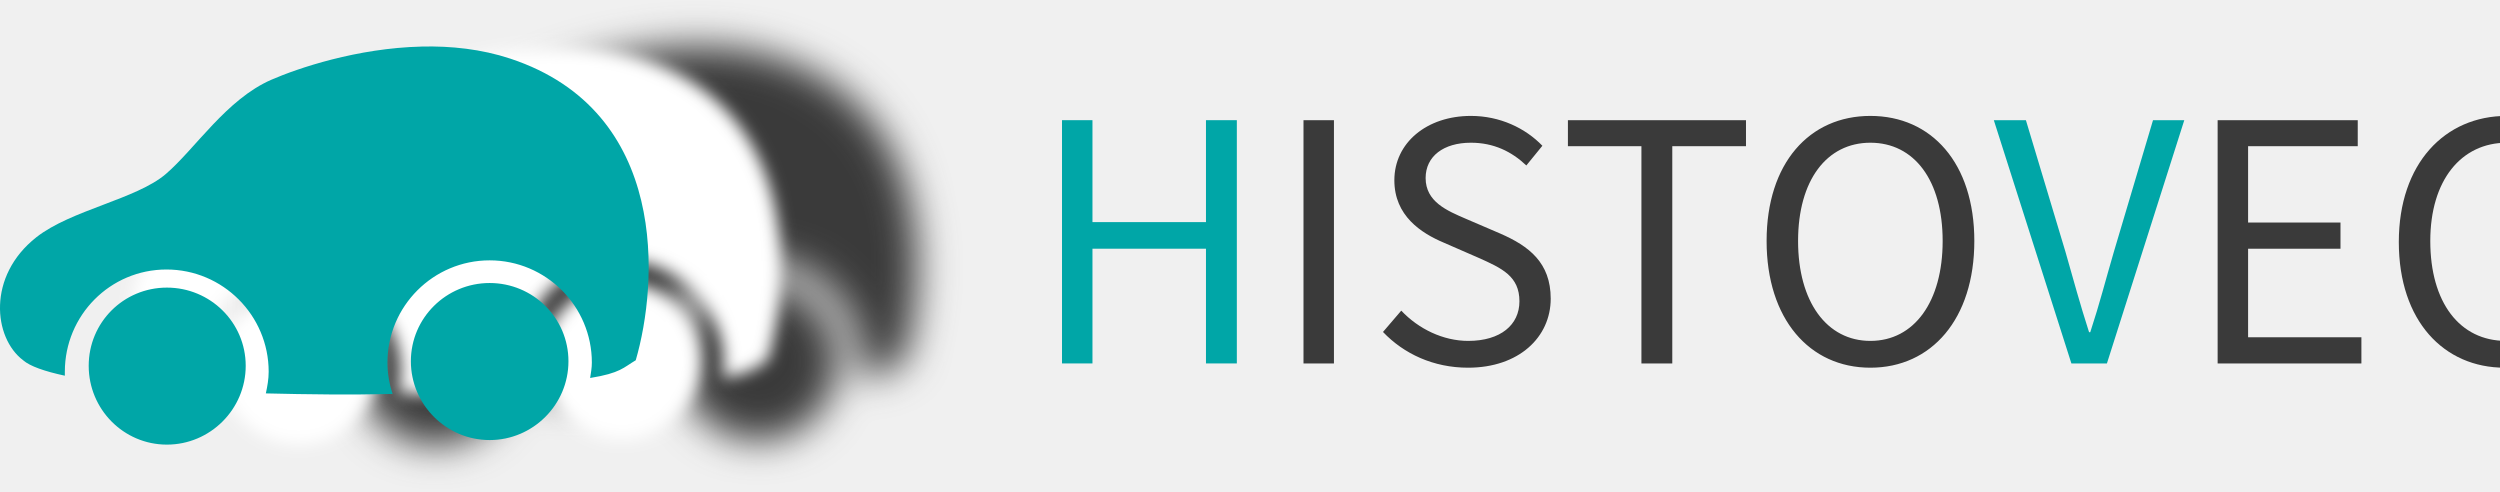
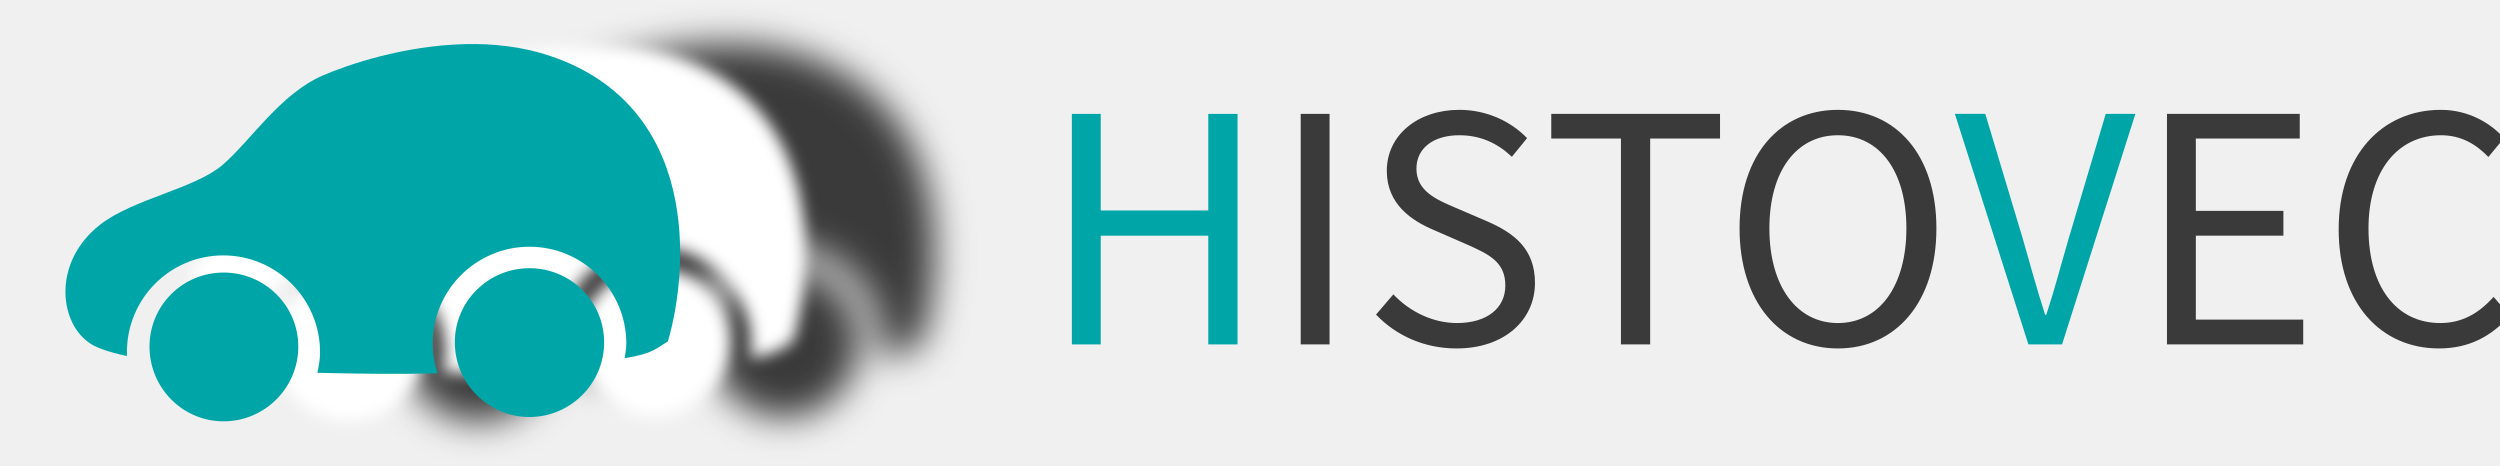
- <svg xmlns="http://www.w3.org/2000/svg" width="54.292mm" height="10.665mm" viewBox="0 0 192.375 37.788" id="svg4166" version="1.1">
+ <svg xmlns="http://www.w3.org/2000/svg" width="57.292mm" height="10.665mm" viewBox="0 0 203.004 37.788" id="svg4166" version="1.1">
  <defs id="defs4168">
    <filter style="color-interpolation-filters:sRGB" id="filter4887-3-3" x="-0.072" width="1.143" y="-0.117" height="1.233">
      <feGaussianBlur stdDeviation="1.452" id="feGaussianBlur4889-2-6" />
    </filter>
    <filter style="color-interpolation-filters:sRGB" id="filter4790-8-7" x="-0.029" width="1.058" y="-0.047" height="1.095">
      <feGaussianBlur stdDeviation="0.589" id="feGaussianBlur4792-9-5" />
    </filter>
  </defs>
-   <g id="layer1" transform="translate(-66.66988,-50.61099)">
+   <g id="layer1" transform="translate(-61.35492,-50.61099)">
    <g transform="translate(-739.5736,-543.0367)" id="g4076">
      <text id="text5366-0-2-5-5" y="621.614" x="885.386" style="font-style:normal;font-weight:normal;font-size:25.522px;line-height:125%;font-family:sans-serif;letter-spacing:0px;word-spacing:0px;fill:#00a6a7;fill-opacity:1;stroke:none;stroke-width:1px;stroke-linecap:butt;stroke-linejoin:miter;stroke-opacity:1" xml:space="preserve">
        <tspan style="font-style:normal;font-variant:normal;font-weight:200;font-stretch:normal;font-size:25.524px;line-height:125%;font-family:'Noto Sans CJK JP';-inkscape-font-specification:'Noto Sans CJK JP, Ultra-Light';text-align:start;writing-mode:lr-tb;text-anchor:start;fill:#00a6a7;fill-opacity:1" y="621.614" x="885.386" id="tspan5368-5-4-3-6">H<tspan id="tspan4912-0-2" style="font-style:normal;font-variant:normal;font-weight:200;font-stretch:normal;font-size:25.524px;line-height:125%;font-family:'Noto Sans CJK JP';-inkscape-font-specification:'Noto Sans CJK JP, Ultra-Light';text-align:start;writing-mode:lr-tb;text-anchor:start;fill:#3a3a3a;fill-opacity:1">ISTO</tspan>V<tspan id="tspan4910-8-9" style="font-style:normal;font-variant:normal;font-weight:200;font-stretch:normal;font-size:25.524px;line-height:125%;font-family:'Noto Sans CJK JP';-inkscape-font-specification:'Noto Sans CJK JP, Ultra-Light';text-align:start;writing-mode:lr-tb;text-anchor:start;fill:#3a3a3a;fill-opacity:1">EC</tspan>
        </tspan>
      </text>
      <g transform="translate(-206.4752,0)" id="g4071">
        <path style="display:inline;fill:#3a3a3a;fill-opacity:1;stroke:none;filter:url(#filter4887-3-3)" d="m 617.539,195.684 c -4.849,0.114 -9.294,1.631 -11.26,2.486 -3.373,1.468 -5.703,5.167 -7.91,7.064 -2.207,1.897 -7.119,2.702 -9.723,4.754 -3.7,2.916 -3.218,7.538 -0.982,9.223 0.5,0.44 1.611,0.831 3.125,1.156 -0.003,-0.101 0,-0.196 0,-0.299 0,-4.227 3.396,-7.666 7.623,-7.666 4.227,0 7.664,3.439 7.664,7.666 0,0.561 -0.098,1.1 -0.213,1.627 3.107,0.077 6.351,0.116 9.506,0.043 -0.242,-0.745 -0.385,-1.53 -0.385,-2.355 0,-4.227 3.437,-7.666 7.664,-7.666 4.227,0 7.666,3.439 7.666,7.666 0,0.398 -0.071,0.775 -0.129,1.156 2.279,-0.366 2.505,-0.792 3.42,-1.328 1.671,-5.731 2.558,-18.656 -9.398,-22.619 -2.176,-0.722 -4.464,-0.96 -6.668,-0.908 z m 5.109,17.732 c -3.252,0 -5.908,2.615 -5.908,5.867 0,3.252 2.656,5.91 5.908,5.91 3.252,0 5.91,-2.658 5.91,-5.91 0,-3.252 -2.658,-5.867 -5.91,-5.867 z m -24.205,0.344 c -3.252,0 -5.865,2.613 -5.865,5.865 0,3.252 2.613,5.91 5.865,5.91 3.252,0 5.91,-2.658 5.91,-5.91 0,-3.252 -2.658,-5.865 -5.91,-5.865 z" id="path4756-2-3-4-1" transform="matrix(1.026021,-1.7432557e-8,1.7432557e-8,1.026021,432.2237,396.4551)" />
        <path style="display:inline;fill:#ffffff;fill-opacity:1;stroke:none;filter:url(#filter4790-8-7)" d="m 607.286,195.684 c -4.849,0.114 -9.294,1.631 -11.26,2.486 -3.373,1.468 -5.703,5.167 -7.91,7.064 -2.207,1.897 -7.119,2.702 -9.723,4.754 -3.7,2.916 -3.218,7.538 -0.982,9.223 0.5,0.44 1.611,0.831 3.125,1.156 -0.003,-0.101 0,-0.196 0,-0.299 0,-4.227 3.396,-7.666 7.623,-7.666 4.227,0 7.664,3.439 7.664,7.666 0,0.561 -0.098,1.1 -0.213,1.627 3.107,0.077 6.351,0.116 9.506,0.043 -0.242,-0.745 -0.385,-1.53 -0.385,-2.355 0,-4.227 3.437,-7.666 7.664,-7.666 4.227,0 7.666,3.439 7.666,7.666 0,0.398 -0.071,0.775 -0.129,1.156 2.279,-0.366 2.505,-0.792 3.42,-1.328 1.671,-5.731 2.558,-18.656 -9.398,-22.619 -2.176,-0.722 -4.464,-0.96 -6.668,-0.908 z m 5.109,17.732 c -3.252,0 -5.908,2.615 -5.908,5.867 0,3.252 2.656,5.91 5.908,5.91 3.252,0 5.91,-2.658 5.91,-5.91 0,-3.252 -2.658,-5.867 -5.91,-5.867 z m -24.205,0.344 c -3.252,0 -5.865,2.613 -5.865,5.865 0,3.252 2.613,5.91 5.865,5.91 3.252,0 5.91,-2.658 5.91,-5.91 0,-3.252 -2.658,-5.865 -5.91,-5.865 z" id="path4756-2-9-2" transform="matrix(1.026021,-1.7432557e-8,1.7432557e-8,1.026021,432.2237,396.4551)" />
        <path style="display:inline;fill:#00a6a7;fill-opacity:1;stroke:none" d="m 1045.155,597.231 c -4.976,0.117 -9.536,1.674 -11.553,2.551 -3.461,1.506 -5.851,5.302 -8.116,7.248 -2.265,1.946 -7.304,2.773 -9.976,4.878 -3.797,2.992 -3.302,7.734 -1.008,9.463 0.513,0.451 1.653,0.853 3.206,1.186 0,-0.104 -10e-5,-0.201 1e-4,-0.307 0,-4.337 3.484,-7.865 7.821,-7.865 4.337,0 7.864,3.528 7.864,7.865 -10e-5,0.576 -0.101,1.128 -0.218,1.669 3.188,0.079 6.516,0.119 9.753,0.044 -0.249,-0.765 -0.395,-1.57 -0.395,-2.417 1e-4,-4.337 3.526,-7.865 7.864,-7.865 4.337,10e-6 7.865,3.528 7.865,7.865 0,0.408 -0.072,0.795 -0.132,1.186 2.338,-0.375 2.57,-0.812 3.509,-1.363 1.715,-5.88 2.625,-19.141 -9.643,-23.208 -2.233,-0.74 -4.58,-0.985 -6.841,-0.932 z m 5.242,18.194 c -3.337,0 -6.062,2.683 -6.062,6.02 0,3.337 2.725,6.064 6.062,6.064 3.337,0 6.064,-2.727 6.064,-6.064 0,-3.337 -2.727,-6.02 -6.064,-6.02 z m -24.835,0.353 c -3.337,2e-5 -6.018,2.681 -6.018,6.018 0,3.337 2.681,6.064 6.018,6.064 3.337,0 6.064,-2.727 6.064,-6.064 0,-3.337 -2.727,-6.018 -6.064,-6.018 z" id="path4756-4-7" />
      </g>
    </g>
  </g>
</svg>
